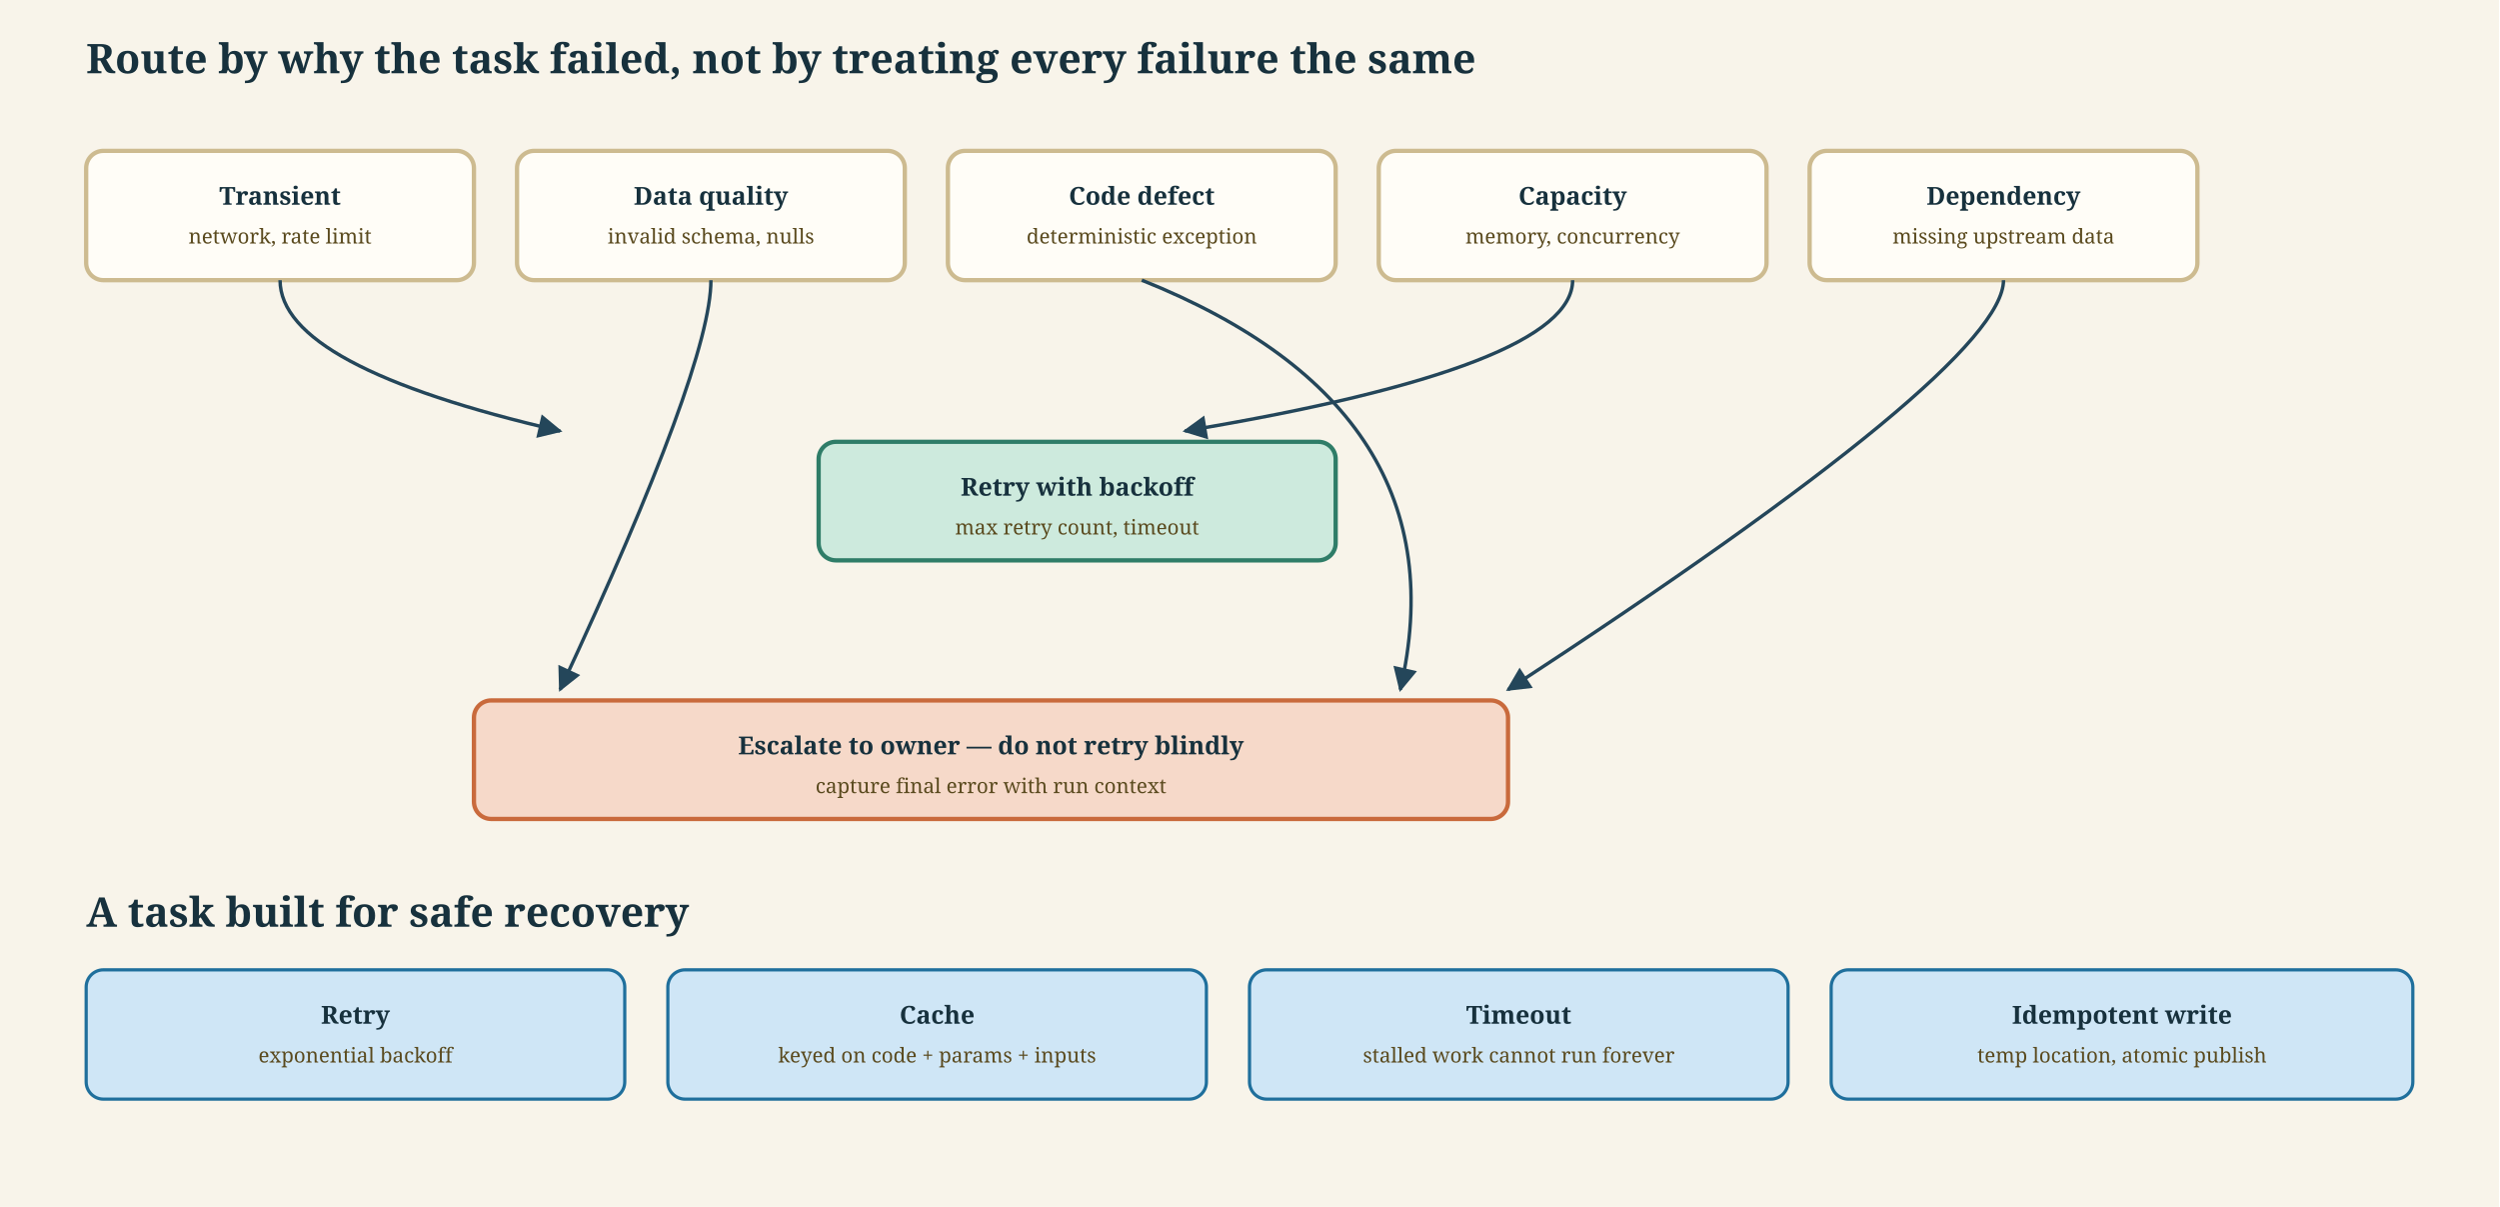
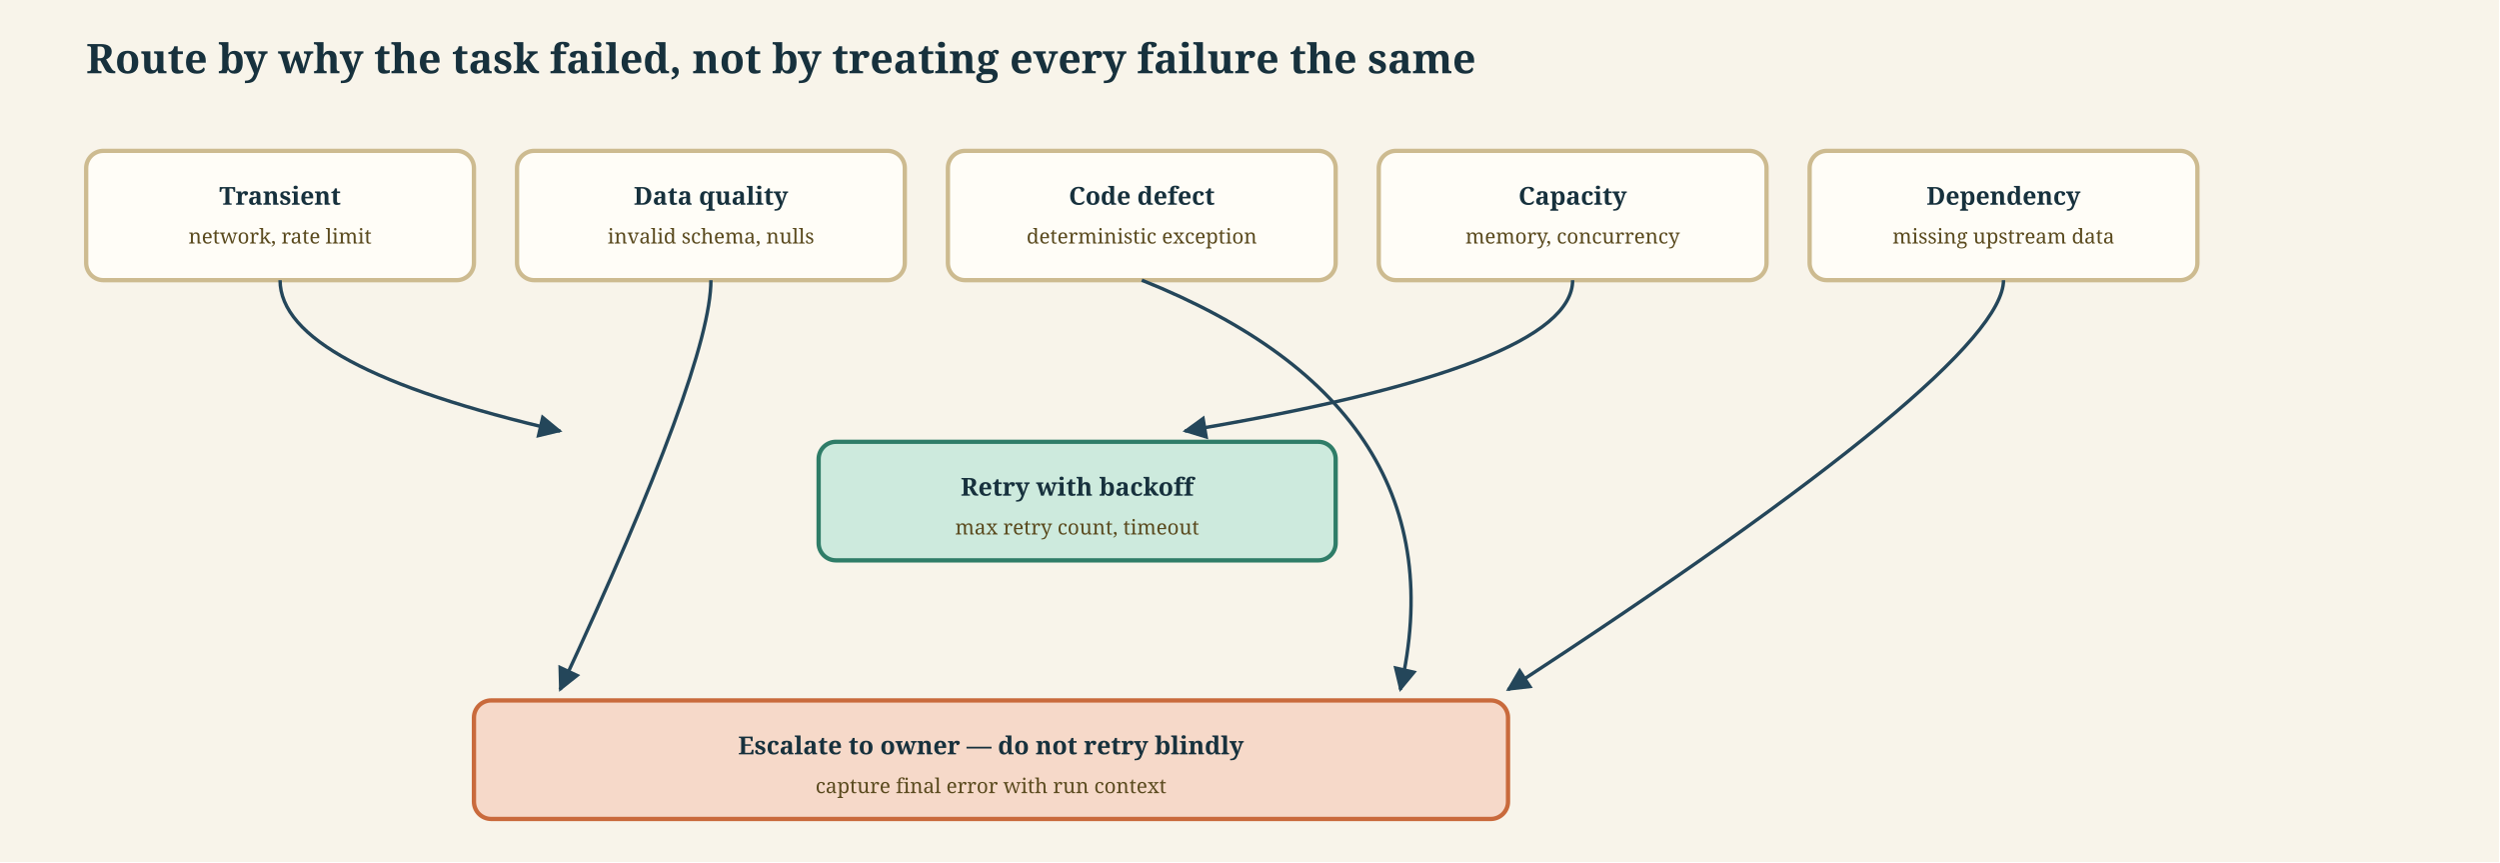
- <svg xmlns="http://www.w3.org/2000/svg" width="1160" height="560" viewBox="0 0 1160 560" role="img" aria-labelledby="title desc">
+ <svg xmlns="http://www.w3.org/2000/svg" width="1160" height="400" viewBox="0 0 1160 400" role="img" aria-labelledby="title desc">
  <defs>
    <marker id="arrF" viewBox="0 0 10 10" refX="9" refY="5" markerWidth="7" markerHeight="7" orient="auto">
      <path d="M0,0 L10,5 L0,10 z" fill="#24465a" />
    </marker>
  </defs>
  <style>
    .bg{fill:#f8f4ea}
    .title{font:700 19px Georgia,serif;fill:#17313d}
    .fail{fill:#fffdf7;stroke:#cdbb90;stroke-width:2}
    .head{font:700 11.5px Georgia,serif;fill:#17313d}
    .body{font:9.5px Georgia,serif;fill:#5a4a1e}
    .retry{fill:#cdeadd;stroke:#2f7d68;stroke-width:2}
    .esc{fill:#f6d9c9;stroke:#c96a3c;stroke-width:2}
    .arrow{stroke:#24465a;stroke-width:1.6;fill:none;marker-end:url(#arrF)}
-     .anat{fill:#cfe6f6;stroke:#1f6f9c;stroke-width:1.5}
  </style>
-   <rect class="bg" width="1160" height="560" />
+   <rect class="bg" width="1160" height="400" />
  <text class="title" x="40" y="34">Route by why the task failed, not by treating every failure the same</text>
  <rect class="fail" x="40" y="70" width="180" height="60" rx="8" />
  <text class="head" x="130" y="95" text-anchor="middle">Transient</text>
  <text class="body" x="130" y="113" text-anchor="middle">network, rate limit</text>
  <rect class="fail" x="240" y="70" width="180" height="60" rx="8" />
  <text class="head" x="330" y="95" text-anchor="middle">Data quality</text>
  <text class="body" x="330" y="113" text-anchor="middle">invalid schema, nulls</text>
  <rect class="fail" x="440" y="70" width="180" height="60" rx="8" />
  <text class="head" x="530" y="95" text-anchor="middle">Code defect</text>
  <text class="body" x="530" y="113" text-anchor="middle">deterministic exception</text>
  <rect class="fail" x="640" y="70" width="180" height="60" rx="8" />
  <text class="head" x="730" y="95" text-anchor="middle">Capacity</text>
  <text class="body" x="730" y="113" text-anchor="middle">memory, concurrency</text>
  <rect class="fail" x="840" y="70" width="180" height="60" rx="8" />
  <text class="head" x="930" y="95" text-anchor="middle">Dependency</text>
  <text class="body" x="930" y="113" text-anchor="middle">missing upstream data</text>
  <path class="arrow" d="M130 130 Q130 170 260 200" />
  <path class="arrow" d="M730 130 Q730 170 550 200" />
  <rect class="retry" x="380" y="205" width="240" height="55" rx="8" />
  <text class="head" x="500" y="230" text-anchor="middle">Retry with backoff</text>
  <text class="body" x="500" y="248" text-anchor="middle">max retry count, timeout</text>
  <path class="arrow" d="M330 130 Q330 170 260 320" />
  <path class="arrow" d="M530 130 Q680 190 650 320" />
  <path class="arrow" d="M930 130 Q930 170 700 320" />
  <rect class="esc" x="220" y="325" width="480" height="55" rx="8" />
  <text class="head" x="460" y="350" text-anchor="middle">Escalate to owner — do not retry blindly</text>
  <text class="body" x="460" y="368" text-anchor="middle">capture final error with run context</text>
-   <text class="title" x="40" y="430">A task built for safe recovery</text>
-   <rect class="anat" x="40" y="450" width="250" height="60" rx="8" />
-   <text class="head" x="165" y="475" text-anchor="middle">Retry</text>
-   <text class="body" x="165" y="493" text-anchor="middle">exponential backoff</text>
-   <rect class="anat" x="310" y="450" width="250" height="60" rx="8" />
-   <text class="head" x="435" y="475" text-anchor="middle">Cache</text>
-   <text class="body" x="435" y="493" text-anchor="middle">keyed on code + params + inputs</text>
-   <rect class="anat" x="580" y="450" width="250" height="60" rx="8" />
-   <text class="head" x="705" y="475" text-anchor="middle">Timeout</text>
-   <text class="body" x="705" y="493" text-anchor="middle">stalled work cannot run forever</text>
-   <rect class="anat" x="850" y="450" width="270" height="60" rx="8" />
-   <text class="head" x="985" y="475" text-anchor="middle">Idempotent write</text>
-   <text class="body" x="985" y="493" text-anchor="middle">temp location, atomic publish</text>
</svg>
